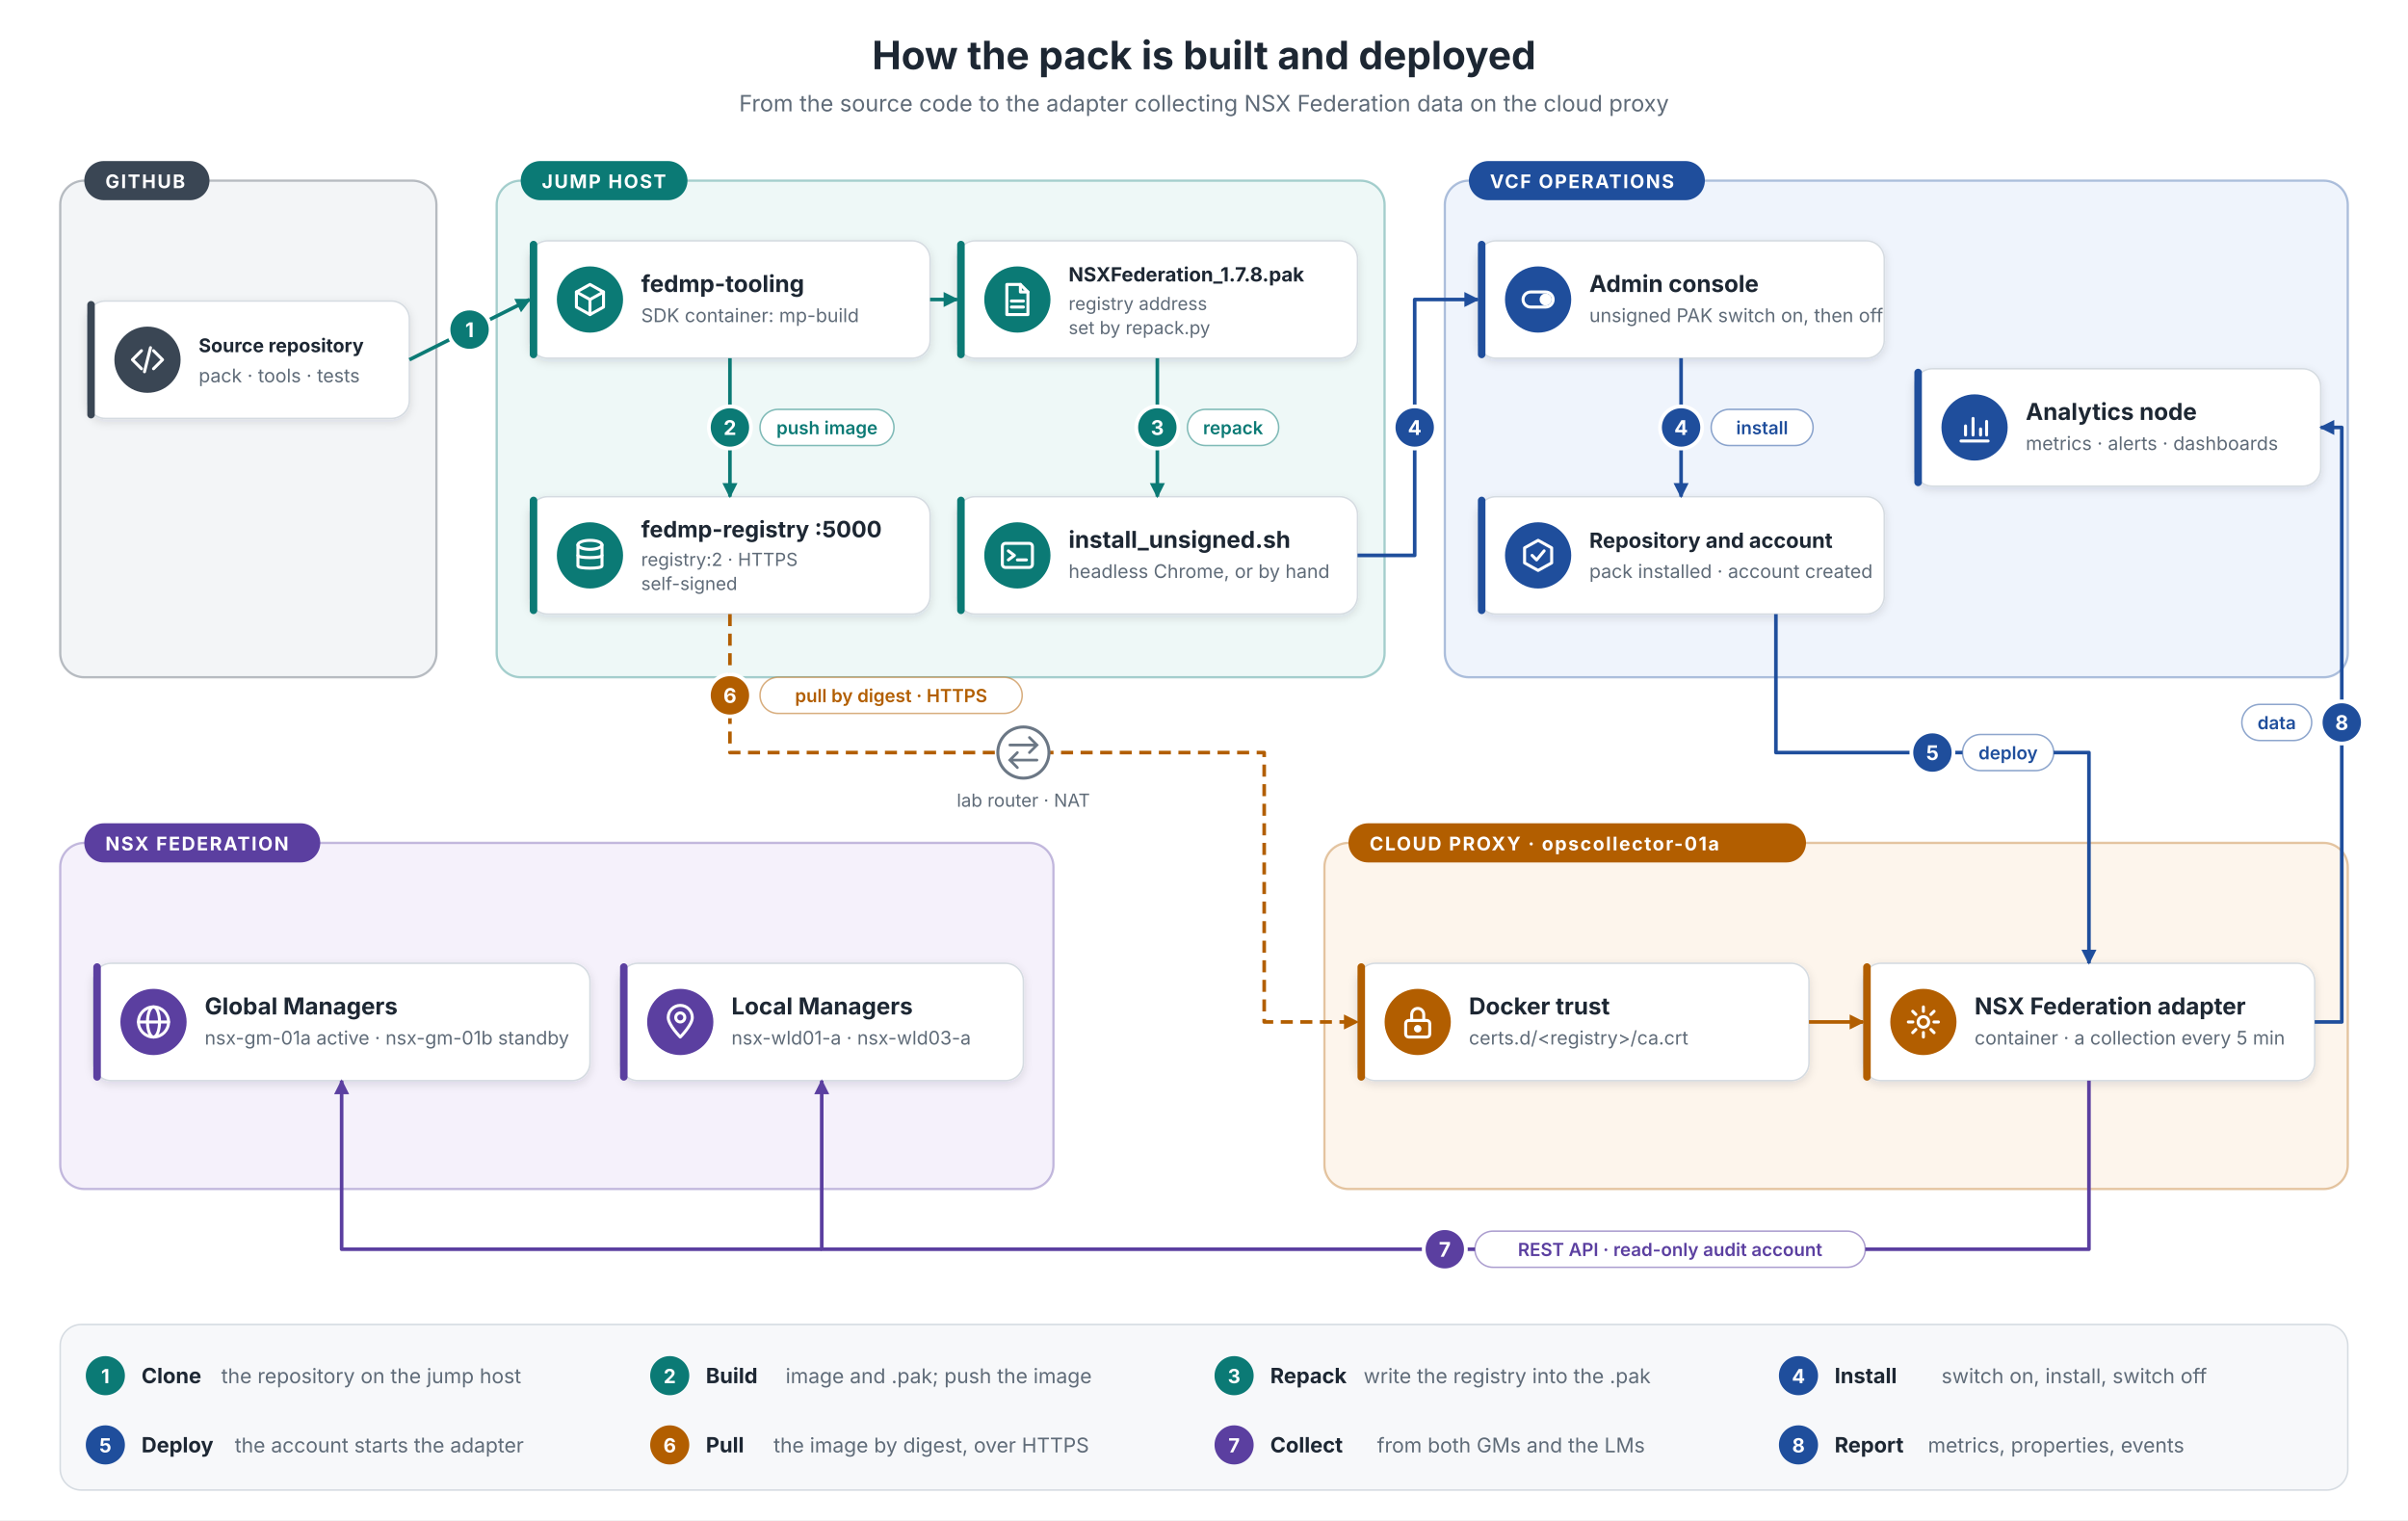
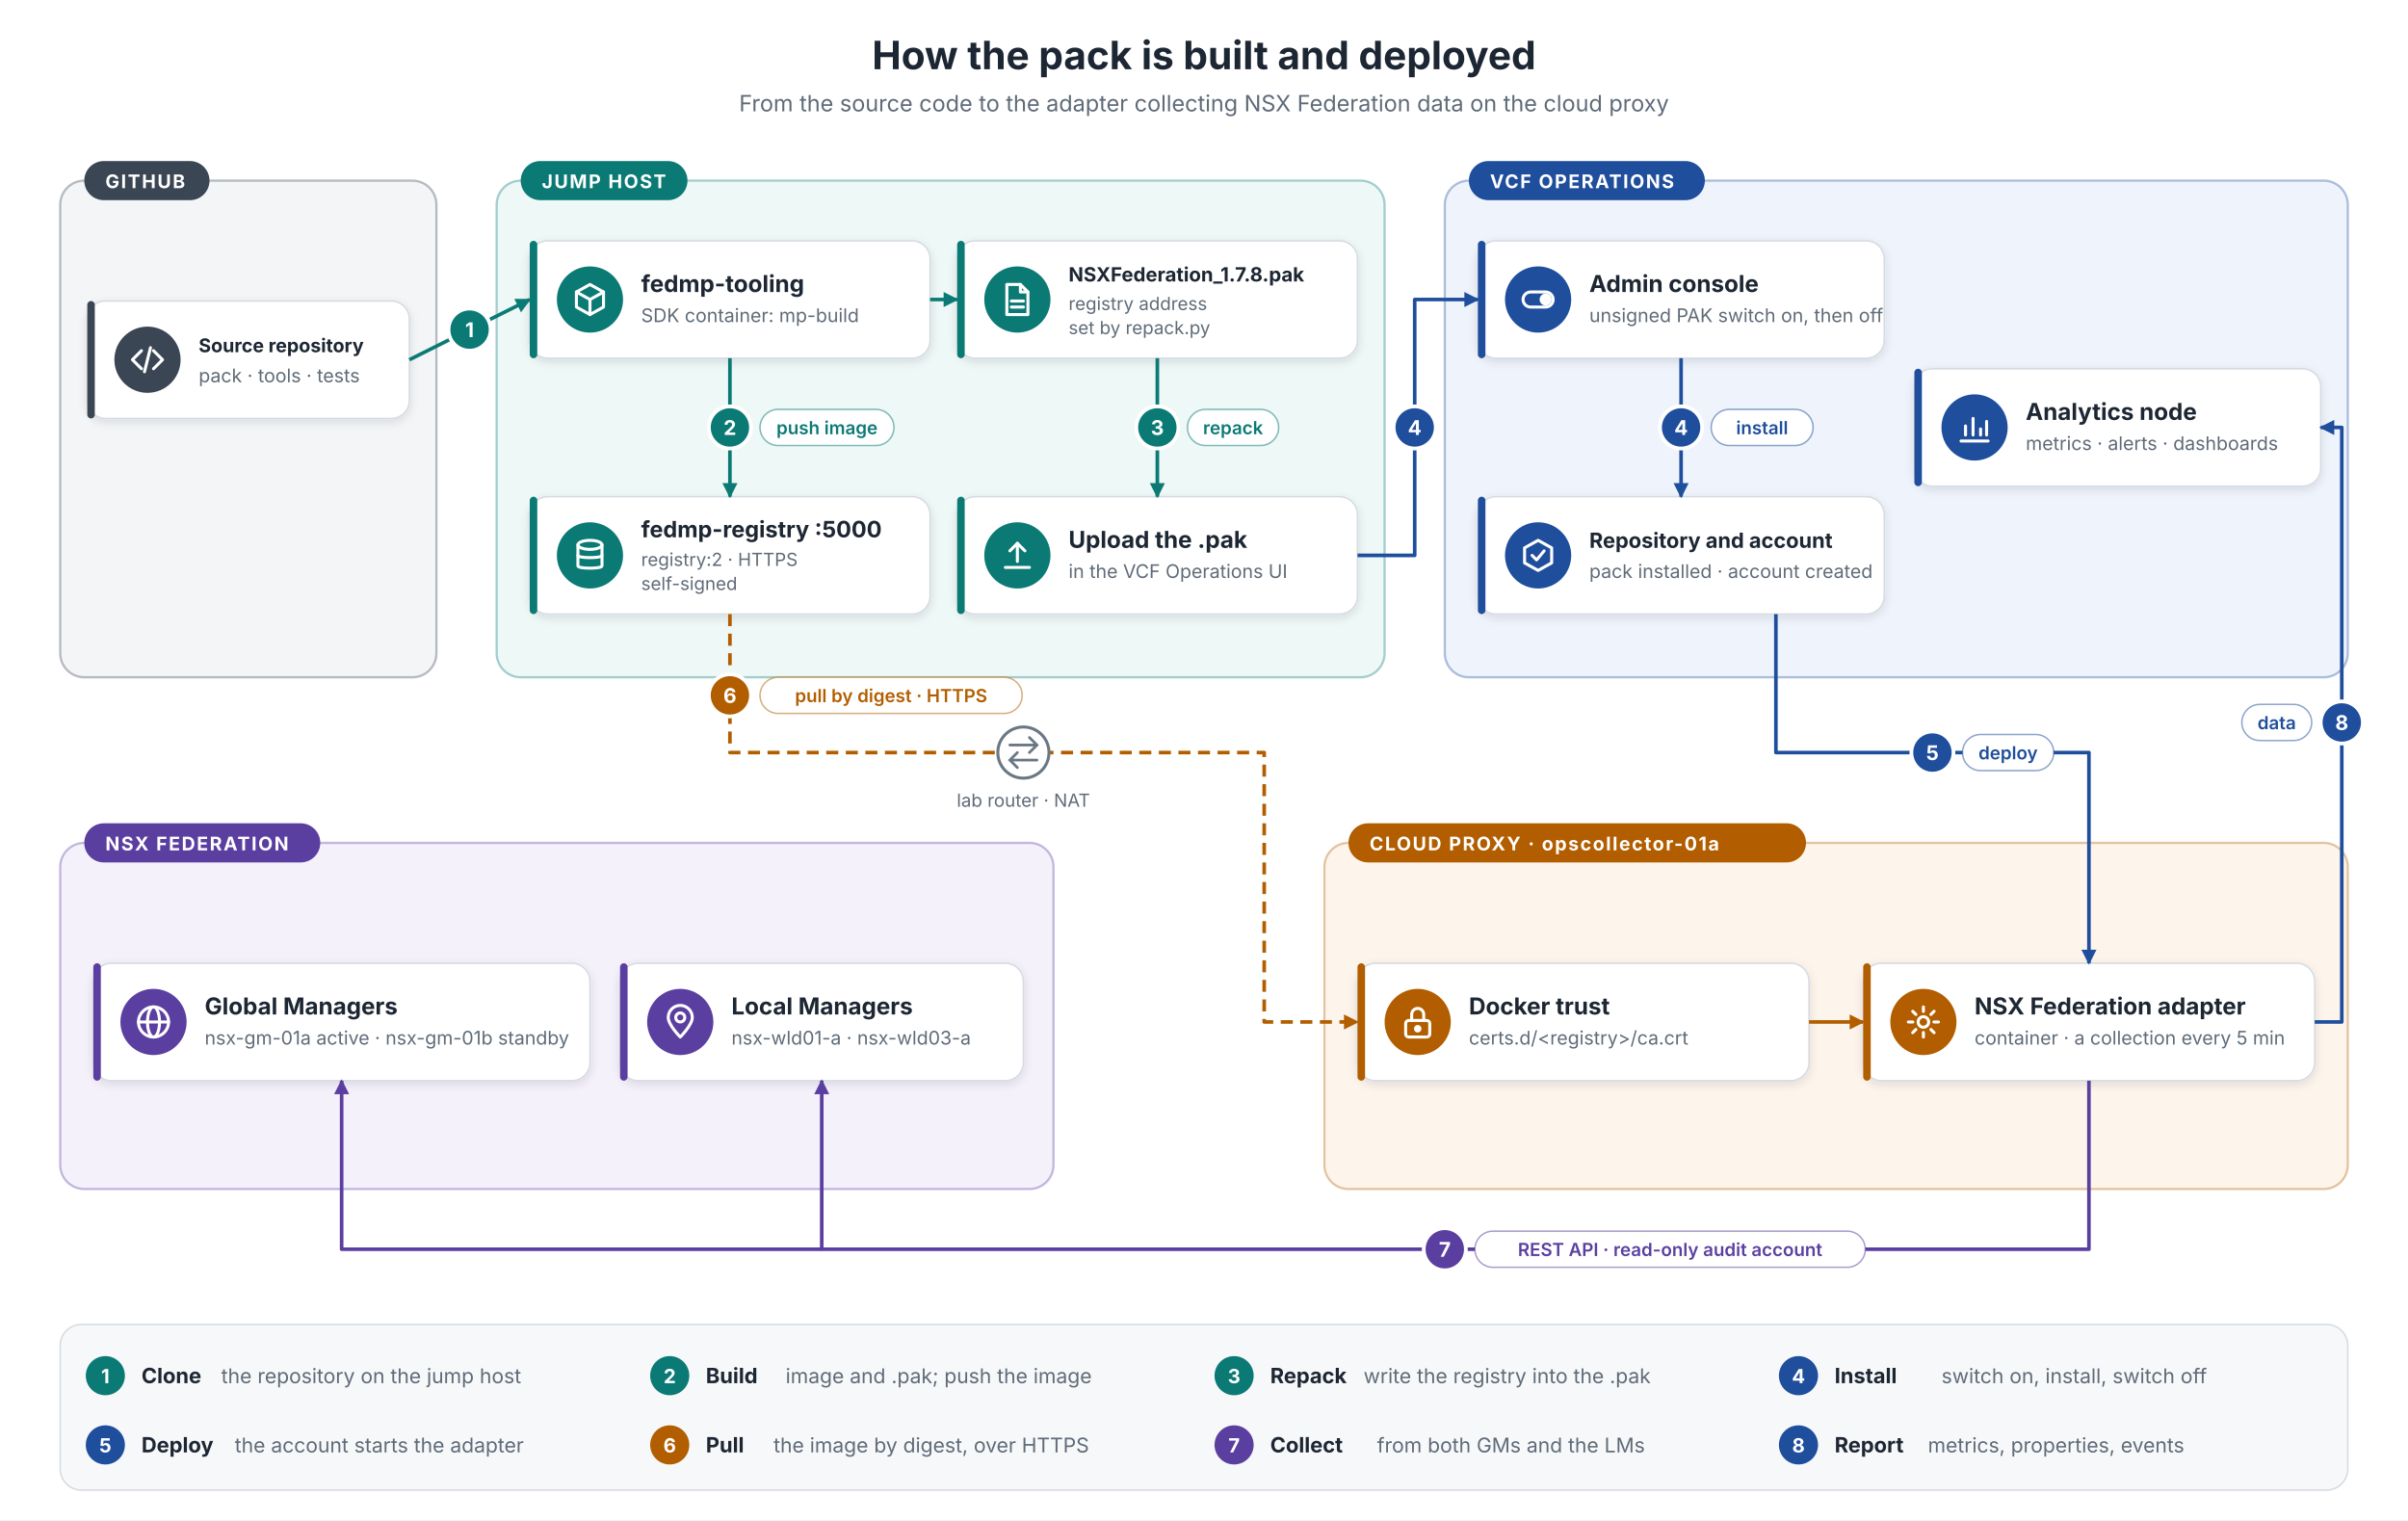
<svg xmlns="http://www.w3.org/2000/svg" width="1600" height="1010" viewBox="0 0 1600 1010" font-family="Inter, Segoe UI, Arial, Helvetica, sans-serif" fill="#1d2733">
  <defs>
    <filter id="sh" x="-10%" y="-20%" width="120%" height="150%">
      <feDropShadow dx="0" dy="2" stdDeviation="3" flood-color="#1d2733" flood-opacity="0.12" />
    </filter>
    <marker id="a-src" markerUnits="userSpaceOnUse" markerWidth="12" markerHeight="12" refX="10" refY="6" orient="auto">
      <path d="M1,1 L11,6 L1,11 z" fill="#3a4654" />
    </marker>
    <marker id="a-jump" markerUnits="userSpaceOnUse" markerWidth="12" markerHeight="12" refX="10" refY="6" orient="auto">
      <path d="M1,1 L11,6 L1,11 z" fill="#0b7a75" />
    </marker>
    <marker id="a-ops" markerUnits="userSpaceOnUse" markerWidth="12" markerHeight="12" refX="10" refY="6" orient="auto">
      <path d="M1,1 L11,6 L1,11 z" fill="#1f4e9c" />
    </marker>
    <marker id="a-proxy" markerUnits="userSpaceOnUse" markerWidth="12" markerHeight="12" refX="10" refY="6" orient="auto">
      <path d="M1,1 L11,6 L1,11 z" fill="#b25e00" />
    </marker>
    <marker id="a-nsx" markerUnits="userSpaceOnUse" markerWidth="12" markerHeight="12" refX="10" refY="6" orient="auto">
      <path d="M1,1 L11,6 L1,11 z" fill="#5b3fa0" />
    </marker>
    <marker id="a-net" markerUnits="userSpaceOnUse" markerWidth="12" markerHeight="12" refX="10" refY="6" orient="auto">
      <path d="M1,1 L11,6 L1,11 z" fill="#6b7785" />
    </marker>
  </defs>
  <rect width="1600" height="1010" fill="#ffffff" />
  <text x="800.0" y="46" font-size="26" fill="#1d2733" text-anchor="middle" font-weight="700">How the pack is built and deployed</text>
  <text x="800.0" y="74" font-size="15" fill="#5f6b78" text-anchor="middle">From the source code to the adapter collecting NSX Federation data on the cloud proxy</text>
  <rect x="40" y="120" width="250" height="330" rx="16" fill="#f3f5f7" stroke="#3a4654" stroke-opacity="0.35" stroke-width="1.5" />
  <rect x="56" y="107" width="83.2" height="26" rx="13" fill="#3a4654" />
  <text x="70" y="125" font-size="12.5" fill="#ffffff" text-anchor="start" font-weight="700" letter-spacing="1">GITHUB</text>
  <rect x="330" y="120" width="590" height="330" rx="16" fill="#eef8f7" stroke="#0b7a75" stroke-opacity="0.35" stroke-width="1.5" />
  <rect x="346" y="107" width="110.8" height="26" rx="13" fill="#0b7a75" />
  <text x="360" y="125" font-size="12.5" fill="#ffffff" text-anchor="start" font-weight="700" letter-spacing="1">JUMP HOST</text>
  <rect x="960" y="120" width="600" height="330" rx="16" fill="#eff4fc" stroke="#1f4e9c" stroke-opacity="0.35" stroke-width="1.5" />
  <rect x="976" y="107" width="156.8" height="26" rx="13" fill="#1f4e9c" />
  <text x="990" y="125" font-size="12.5" fill="#ffffff" text-anchor="start" font-weight="700" letter-spacing="1">VCF OPERATIONS</text>
  <rect x="40" y="560" width="660" height="230" rx="16" fill="#f5f1fb" stroke="#5b3fa0" stroke-opacity="0.35" stroke-width="1.5" />
  <rect x="56" y="547" width="156.8" height="26" rx="13" fill="#5b3fa0" />
  <text x="70" y="565" font-size="12.5" fill="#ffffff" text-anchor="start" font-weight="700" letter-spacing="1">NSX FEDERATION</text>
  <rect x="880" y="560" width="680" height="230" rx="16" fill="#fdf5ec" stroke="#b25e00" stroke-opacity="0.35" stroke-width="1.5" />
  <rect x="896" y="547" width="304.0" height="26" rx="13" fill="#b25e00" />
  <text x="910" y="565" font-size="12.5" fill="#ffffff" text-anchor="start" font-weight="700" letter-spacing="1">CLOUD PROXY · opscollector-01a</text>
  <rect x="58" y="200" width="214" height="78" rx="12" fill="#ffffff" stroke="#d5dbe1" filter="url(#sh)" />
  <rect x="58" y="200" width="5" height="78" rx="2.5" fill="#3a4654" />
  <circle cx="98" cy="239.0" r="22" fill="#3a4654" />
  <g transform="translate(86,227.0)" fill="none" stroke="#ffffff" stroke-width="2" stroke-linecap="round" stroke-linejoin="round">
    <path d="M8 6 L2 12 L8 18" />
    <path d="M16 6 L22 12 L16 18" />
    <path d="M14 4 L10 20" />
  </g>
  <text x="132" y="234.0" font-size="12.549" fill="#1d2733" text-anchor="start" font-weight="700">Source repository</text>
  <text x="132" y="254.0" font-size="12.5" fill="#5f6b78" text-anchor="start">pack · tools · tests</text>
  <rect x="352" y="160" width="266" height="78" rx="12" fill="#ffffff" stroke="#d5dbe1" filter="url(#sh)" />
  <rect x="352" y="160" width="5" height="78" rx="2.5" fill="#0b7a75" />
  <circle cx="392" cy="199.0" r="22" fill="#0b7a75" />
  <g transform="translate(380,187.0)" fill="none" stroke="#ffffff" stroke-width="2" stroke-linecap="round" stroke-linejoin="round">
    <path d="M12 2 L21 7 L21 17 L12 22 L3 17 L3 7 Z" />
    <path d="M3 7 L12 12 L21 7" />
    <path d="M12 12 L12 22" />
  </g>
  <text x="426" y="194.0" font-size="15.5" fill="#1d2733" text-anchor="start" font-weight="700">fedmp-tooling</text>
  <text x="426" y="214.0" font-size="12.5" fill="#5f6b78" text-anchor="start">SDK container: mp-build</text>
  <rect x="636" y="160" width="266" height="78" rx="12" fill="#ffffff" stroke="#d5dbe1" filter="url(#sh)" />
  <rect x="636" y="160" width="5" height="78" rx="2.5" fill="#0b7a75" />
  <circle cx="676" cy="199.0" r="22" fill="#0b7a75" />
  <g transform="translate(664,187.0)" fill="none" stroke="#ffffff" stroke-width="2" stroke-linecap="round" stroke-linejoin="round">
    <path d="M5 2 H14 L19 7 V22 H5 Z" />
    <path d="M14 2 V7 H19" />
    <path d="M8 13 H16" />
    <path d="M8 17 H16" />
  </g>
  <text x="710" y="187.0" font-size="13.043" fill="#1d2733" text-anchor="start" font-weight="700">NSXFederation_1.7.8.pak</text>
  <text x="710" y="206.0" font-size="12" fill="#5f6b78" text-anchor="start">registry address</text>
  <text x="710" y="222.0" font-size="12" fill="#5f6b78" text-anchor="start">set by repack.py</text>
  <rect x="352" y="330" width="266" height="78" rx="12" fill="#ffffff" stroke="#d5dbe1" filter="url(#sh)" />
  <rect x="352" y="330" width="5" height="78" rx="2.5" fill="#0b7a75" />
  <circle cx="392" cy="369.0" r="22" fill="#0b7a75" />
  <g transform="translate(380,357.0)" fill="none" stroke="#ffffff" stroke-width="2" stroke-linecap="round" stroke-linejoin="round">
    <ellipse cx="12" cy="5" rx="8" ry="3" />
    <path d="M4 5 V19 C4 21 20 21 20 19 V5" />
    <path d="M4 12 C4 14 20 14 20 12" />
  </g>
  <text x="426" y="357.0" font-size="15.0" fill="#1d2733" text-anchor="start" font-weight="700">fedmp-registry :5000</text>
  <text x="426" y="376.0" font-size="12" fill="#5f6b78" text-anchor="start">registry:2 · HTTPS</text>
  <text x="426" y="392.0" font-size="12" fill="#5f6b78" text-anchor="start">self-signed</text>
  <rect x="636" y="330" width="266" height="78" rx="12" fill="#ffffff" stroke="#d5dbe1" filter="url(#sh)" />
  <rect x="636" y="330" width="5" height="78" rx="2.5" fill="#0b7a75" />
  <circle cx="676" cy="369.0" r="22" fill="#0b7a75" />
  <g transform="translate(664,357.0)" fill="none" stroke="#ffffff" stroke-width="2" stroke-linecap="round" stroke-linejoin="round">
-     <rect x="2" y="4" width="20" height="16" rx="2" />
-     <path d="M6 9 L10 12 L6 15" />
-     <path d="M12 15 H18" />
-   </g>
-   <text x="710" y="364.0" font-size="15.5" fill="#1d2733" text-anchor="start" font-weight="700">install_unsigned.sh</text>
-   <text x="710" y="384.0" font-size="12.5" fill="#5f6b78" text-anchor="start">headless Chrome, or by hand</text>
+     <path d="M12 16 V4" />
+     <path d="M7 9 L12 4 L17 9" />
+     <path d="M4 20 H20" />
+   </g>
+   <text x="710" y="364.0" font-size="15.5" fill="#1d2733" text-anchor="start" font-weight="700">Upload the .pak</text>
+   <text x="710" y="384.0" font-size="12.5" fill="#5f6b78" text-anchor="start">in the VCF Operations UI</text>
  <rect x="982" y="160" width="270" height="78" rx="12" fill="#ffffff" stroke="#d5dbe1" filter="url(#sh)" />
  <rect x="982" y="160" width="5" height="78" rx="2.5" fill="#1f4e9c" />
  <circle cx="1022" cy="199.0" r="22" fill="#1f4e9c" />
  <g transform="translate(1010,187.0)" fill="none" stroke="#ffffff" stroke-width="2" stroke-linecap="round" stroke-linejoin="round">
    <rect x="2" y="7" width="20" height="10" rx="5" />
    <circle cx="17" cy="12" r="3" fill="#ffffff" />
  </g>
  <text x="1056" y="194.0" font-size="15.5" fill="#1d2733" text-anchor="start" font-weight="700">Admin console</text>
  <text x="1056" y="214.0" font-size="12.5" fill="#5f6b78" text-anchor="start">unsigned PAK switch on, then off</text>
  <rect x="982" y="330" width="270" height="78" rx="12" fill="#ffffff" stroke="#d5dbe1" filter="url(#sh)" />
  <rect x="982" y="330" width="5" height="78" rx="2.5" fill="#1f4e9c" />
  <circle cx="1022" cy="369.0" r="22" fill="#1f4e9c" />
  <g transform="translate(1010,357.0)" fill="none" stroke="#ffffff" stroke-width="2" stroke-linecap="round" stroke-linejoin="round">
    <path d="M12 2 L21 7 L21 17 L12 22 L3 17 L3 7 Z" />
    <path d="M8 12 L11 15 L16 9" />
  </g>
  <text x="1056" y="364.0" font-size="13.939" fill="#1d2733" text-anchor="start" font-weight="700">Repository and account</text>
  <text x="1056" y="384.0" font-size="12.5" fill="#5f6b78" text-anchor="start">pack installed · account created</text>
  <rect x="1272" y="245" width="270" height="78" rx="12" fill="#ffffff" stroke="#d5dbe1" filter="url(#sh)" />
  <rect x="1272" y="245" width="5" height="78" rx="2.5" fill="#1f4e9c" />
  <circle cx="1312" cy="284.0" r="22" fill="#1f4e9c" />
  <g transform="translate(1300,272.0)" fill="none" stroke="#ffffff" stroke-width="2" stroke-linecap="round" stroke-linejoin="round">
    <path d="M3 21 H21" />
    <path d="M6 17 V11" />
    <path d="M11 17 V6" />
    <path d="M16 17 V13" />
    <path d="M20 17 V8" />
  </g>
  <text x="1346" y="279.0" font-size="15.5" fill="#1d2733" text-anchor="start" font-weight="700">Analytics node</text>
  <text x="1346" y="299.0" font-size="12.5" fill="#5f6b78" text-anchor="start">metrics · alerts · dashboards</text>
  <rect x="62" y="640" width="330" height="78" rx="12" fill="#ffffff" stroke="#d5dbe1" filter="url(#sh)" />
  <rect x="62" y="640" width="5" height="78" rx="2.5" fill="#5b3fa0" />
  <circle cx="102" cy="679.0" r="22" fill="#5b3fa0" />
  <g transform="translate(90,667.0)" fill="none" stroke="#ffffff" stroke-width="2" stroke-linecap="round" stroke-linejoin="round">
    <circle cx="12" cy="12" r="10" />
    <ellipse cx="12" cy="12" rx="4" ry="10" />
    <path d="M2 12 H22" />
  </g>
  <text x="136" y="674.0" font-size="15.5" fill="#1d2733" text-anchor="start" font-weight="700">Global Managers</text>
  <text x="136" y="694.0" font-size="12.5" fill="#5f6b78" text-anchor="start">nsx-gm-01a active · nsx-gm-01b standby</text>
  <rect x="412" y="640" width="268" height="78" rx="12" fill="#ffffff" stroke="#d5dbe1" filter="url(#sh)" />
  <rect x="412" y="640" width="5" height="78" rx="2.5" fill="#5b3fa0" />
  <circle cx="452" cy="679.0" r="22" fill="#5b3fa0" />
  <g transform="translate(440,667.0)" fill="none" stroke="#ffffff" stroke-width="2" stroke-linecap="round" stroke-linejoin="round">
    <path d="M12 22 C12 22 4 14 4 9 A8 8 0 0 1 20 9 C20 14 12 22 12 22 Z" />
    <circle cx="12" cy="9" r="3" />
  </g>
  <text x="486" y="674.0" font-size="15.5" fill="#1d2733" text-anchor="start" font-weight="700">Local Managers</text>
  <text x="486" y="694.0" font-size="12.5" fill="#5f6b78" text-anchor="start">nsx-wld01-a · nsx-wld03-a</text>
  <rect x="902" y="640" width="300" height="78" rx="12" fill="#ffffff" stroke="#d5dbe1" filter="url(#sh)" />
  <rect x="902" y="640" width="5" height="78" rx="2.5" fill="#b25e00" />
  <circle cx="942" cy="679.0" r="22" fill="#b25e00" />
  <g transform="translate(930,667.0)" fill="none" stroke="#ffffff" stroke-width="2" stroke-linecap="round" stroke-linejoin="round">
    <rect x="4" y="11" width="16" height="11" rx="2" />
    <path d="M8 11 V7 A4 4 0 0 1 16 7 V11" />
    <circle cx="12" cy="16.5" r="1.5" fill="#ffffff" />
  </g>
  <text x="976" y="674.0" font-size="15.5" fill="#1d2733" text-anchor="start" font-weight="700">Docker trust</text>
  <text x="976" y="694.0" font-size="12.5" fill="#5f6b78" text-anchor="start">certs.d/&lt;registry&gt;/ca.crt</text>
  <rect x="1238" y="640" width="300" height="78" rx="12" fill="#ffffff" stroke="#d5dbe1" filter="url(#sh)" />
  <rect x="1238" y="640" width="5" height="78" rx="2.5" fill="#b25e00" />
  <circle cx="1278" cy="679.0" r="22" fill="#b25e00" />
  <g transform="translate(1266,667.0)" fill="none" stroke="#ffffff" stroke-width="2" stroke-linecap="round" stroke-linejoin="round">
    <circle cx="12" cy="12" r="3.5" />
    <path d="M12 2 V5 M12 19 V22 M2 12 H5 M19 12 H22 M4.9 4.9 L7 7 M17 17 L19.1 19.1 M4.9 19.1 L7 17 M17 7 L19.1 4.9" />
  </g>
  <text x="1312" y="674.0" font-size="15.5" fill="#1d2733" text-anchor="start" font-weight="700">NSX Federation adapter</text>
  <text x="1312" y="694.0" font-size="12.5" fill="#5f6b78" text-anchor="start">container · a collection every 5 min</text>
  <path d="M272,239 L352,199" fill="none" stroke="#0b7a75" stroke-width="2.4" stroke-linejoin="round" marker-end="url(#a-jump)" />
  <circle cx="312" cy="219" r="14" fill="#0b7a75" stroke="#ffffff" stroke-width="2.5" />
  <text x="312" y="224" font-size="13.5" fill="#ffffff" text-anchor="middle" font-weight="700">1</text>
  <path d="M618,199 L636,199" fill="none" stroke="#0b7a75" stroke-width="2.4" stroke-linejoin="round" marker-end="url(#a-jump)" />
  <path d="M485,238 L485,330" fill="none" stroke="#0b7a75" stroke-width="2.4" stroke-linejoin="round" marker-end="url(#a-jump)" />
  <circle cx="485" cy="284" r="14" fill="#0b7a75" stroke="#ffffff" stroke-width="2.5" />
  <text x="485" y="289" font-size="13.5" fill="#ffffff" text-anchor="middle" font-weight="700">2</text>
  <rect x="505" y="272" width="89.0" height="24" rx="12" fill="#ffffff" stroke="#0b7a75" stroke-opacity="0.5" />
  <text x="549.5" y="288.5" font-size="12" fill="#0b7a75" text-anchor="middle" font-weight="600">push image</text>
  <path d="M769,238 L769,330" fill="none" stroke="#0b7a75" stroke-width="2.4" stroke-linejoin="round" marker-end="url(#a-jump)" />
  <circle cx="769" cy="284" r="14" fill="#0b7a75" stroke="#ffffff" stroke-width="2.5" />
  <text x="769" y="289" font-size="13.5" fill="#ffffff" text-anchor="middle" font-weight="700">3</text>
  <rect x="789" y="272" width="60.6" height="24" rx="12" fill="#ffffff" stroke="#0b7a75" stroke-opacity="0.5" />
  <text x="819.3" y="288.5" font-size="12" fill="#0b7a75" text-anchor="middle" font-weight="600">repack</text>
  <path d="M902,369 L940,369 L940,199 L982,199" fill="none" stroke="#1f4e9c" stroke-width="2.4" stroke-linejoin="round" marker-end="url(#a-ops)" />
  <circle cx="940" cy="284" r="14" fill="#1f4e9c" stroke="#ffffff" stroke-width="2.5" />
  <text x="940" y="289" font-size="13.5" fill="#ffffff" text-anchor="middle" font-weight="700">4</text>
  <path d="M1117,238 L1117,330" fill="none" stroke="#1f4e9c" stroke-width="2.4" stroke-linejoin="round" marker-end="url(#a-ops)" />
  <circle cx="1117" cy="284" r="14" fill="#1f4e9c" stroke="#ffffff" stroke-width="2.5" />
  <text x="1117" y="289" font-size="13.5" fill="#ffffff" text-anchor="middle" font-weight="700">4</text>
  <rect x="1137" y="272" width="67.7" height="24" rx="12" fill="#ffffff" stroke="#1f4e9c" stroke-opacity="0.5" />
  <text x="1170.85" y="288.5" font-size="12" fill="#1f4e9c" text-anchor="middle" font-weight="600">install</text>
  <path d="M1180,408 L1180,500 L1388,500 L1388,640" fill="none" stroke="#1f4e9c" stroke-width="2.4" stroke-linejoin="round" marker-end="url(#a-ops)" />
  <circle cx="1284" cy="500" r="14" fill="#1f4e9c" stroke="#ffffff" stroke-width="2.5" />
  <text x="1284" y="505" font-size="13.5" fill="#ffffff" text-anchor="middle" font-weight="700">5</text>
  <rect x="1304" y="488" width="60.6" height="24" rx="12" fill="#ffffff" stroke="#1f4e9c" stroke-opacity="0.5" />
  <text x="1334.3" y="504.5" font-size="12" fill="#1f4e9c" text-anchor="middle" font-weight="600">deploy</text>
  <path d="M485,408 L485,500 L840,500 L840,679 L902,679" fill="none" stroke="#b25e00" stroke-width="2.4" stroke-linejoin="round" stroke-dasharray="8 5" marker-end="url(#a-proxy)" />
  <circle cx="485" cy="462" r="14" fill="#b25e00" stroke="#ffffff" stroke-width="2.5" />
  <text x="485" y="467" font-size="13.5" fill="#ffffff" text-anchor="middle" font-weight="700">6</text>
  <rect x="505" y="450" width="174.2" height="24" rx="12" fill="#ffffff" stroke="#b25e00" stroke-opacity="0.5" />
  <text x="592.1" y="466.5" font-size="12" fill="#b25e00" text-anchor="middle" font-weight="600">pull by digest · HTTPS</text>
  <circle cx="680" cy="500" r="17" fill="#ffffff" stroke="#6b7785" stroke-width="2" />
  <path d="M671,495 H689 M684,490 L689,495 L684,500 M689,505 H671 M676,500 L671,505 L676,510" fill="none" stroke="#6b7785" stroke-width="1.8" stroke-linecap="round" />
  <text x="680" y="536" font-size="12" fill="#5f6b78" text-anchor="middle">lab router · NAT</text>
  <path d="M1202,679 L1238,679" fill="none" stroke="#b25e00" stroke-width="2.4" stroke-linejoin="round" marker-end="url(#a-proxy)" />
  <path d="M1388,718 L1388,830 L546,830 L546,718" fill="none" stroke="#5b3fa0" stroke-width="2.4" stroke-linejoin="round" marker-end="url(#a-nsx)" />
  <path d="M546,830 L227,830 L227,718" fill="none" stroke="#5b3fa0" stroke-width="2.4" stroke-linejoin="round" marker-end="url(#a-nsx)" />
  <circle cx="960" cy="830" r="14" fill="#5b3fa0" stroke="#ffffff" stroke-width="2.5" />
  <text x="960" y="835" font-size="13.5" fill="#ffffff" text-anchor="middle" font-weight="700">7</text>
  <rect x="980" y="818" width="259.4" height="24" rx="12" fill="#ffffff" stroke="#5b3fa0" stroke-opacity="0.5" />
  <text x="1109.7" y="834.5" font-size="12" fill="#5b3fa0" text-anchor="middle" font-weight="600">REST API · read-only audit account</text>
  <path d="M1538,679 L1556,679 L1556,284 L1542,284" fill="none" stroke="#1f4e9c" stroke-width="2.4" stroke-linejoin="round" marker-end="url(#a-ops)" />
  <circle cx="1556" cy="480" r="14" fill="#1f4e9c" stroke="#ffffff" stroke-width="2.5" />
  <text x="1556" y="485" font-size="13.5" fill="#ffffff" text-anchor="middle" font-weight="700">8</text>
  <rect x="1489.6" y="468" width="46.4" height="24" rx="12" fill="#ffffff" stroke="#1f4e9c" stroke-opacity="0.5" />
  <text x="1512.8" y="484.5" font-size="12" fill="#1f4e9c" text-anchor="middle" font-weight="600">data</text>
  <rect x="40" y="880" width="1520" height="110" rx="14" fill="#f7f8fa" stroke="#d5dbe1" />
  <circle cx="70" cy="914" r="13" fill="#0b7a75" />
  <text x="70" y="919" font-size="13" fill="#ffffff" text-anchor="middle" font-weight="700">1</text>
  <text x="94" y="919" font-size="14" fill="#1d2733" text-anchor="start" font-weight="700">Clone</text>
  <text x="147" y="919" font-size="13.5" fill="#5f6b78" text-anchor="start">the repository on the jump host</text>
  <circle cx="445" cy="914" r="13" fill="#0b7a75" />
  <text x="445" y="919" font-size="13" fill="#ffffff" text-anchor="middle" font-weight="700">2</text>
  <text x="469" y="919" font-size="14" fill="#1d2733" text-anchor="start" font-weight="700">Build</text>
  <text x="522" y="919" font-size="13.5" fill="#5f6b78" text-anchor="start">image and .pak; push the image</text>
  <circle cx="820" cy="914" r="13" fill="#0b7a75" />
  <text x="820" y="919" font-size="13" fill="#ffffff" text-anchor="middle" font-weight="700">3</text>
  <text x="844" y="919" font-size="14" fill="#1d2733" text-anchor="start" font-weight="700">Repack</text>
  <text x="906" y="919" font-size="13.5" fill="#5f6b78" text-anchor="start">write the registry into the .pak</text>
  <circle cx="1195" cy="914" r="13" fill="#1f4e9c" />
  <text x="1195" y="919" font-size="13" fill="#ffffff" text-anchor="middle" font-weight="700">4</text>
  <text x="1219" y="919" font-size="14" fill="#1d2733" text-anchor="start" font-weight="700">Install</text>
  <text x="1290" y="919" font-size="13.5" fill="#5f6b78" text-anchor="start">switch on, install, switch off</text>
  <circle cx="70" cy="960" r="13" fill="#1f4e9c" />
  <text x="70" y="965" font-size="13" fill="#ffffff" text-anchor="middle" font-weight="700">5</text>
  <text x="94" y="965" font-size="14" fill="#1d2733" text-anchor="start" font-weight="700">Deploy</text>
  <text x="156" y="965" font-size="13.5" fill="#5f6b78" text-anchor="start">the account starts the adapter</text>
  <circle cx="445" cy="960" r="13" fill="#b25e00" />
  <text x="445" y="965" font-size="13" fill="#ffffff" text-anchor="middle" font-weight="700">6</text>
  <text x="469" y="965" font-size="14" fill="#1d2733" text-anchor="start" font-weight="700">Pull</text>
  <text x="514" y="965" font-size="13.5" fill="#5f6b78" text-anchor="start">the image by digest, over HTTPS</text>
  <circle cx="820" cy="960" r="13" fill="#5b3fa0" />
  <text x="820" y="965" font-size="13" fill="#ffffff" text-anchor="middle" font-weight="700">7</text>
  <text x="844" y="965" font-size="14" fill="#1d2733" text-anchor="start" font-weight="700">Collect</text>
  <text x="915" y="965" font-size="13.5" fill="#5f6b78" text-anchor="start">from both GMs and the LMs</text>
  <circle cx="1195" cy="960" r="13" fill="#1f4e9c" />
  <text x="1195" y="965" font-size="13" fill="#ffffff" text-anchor="middle" font-weight="700">8</text>
  <text x="1219" y="965" font-size="14" fill="#1d2733" text-anchor="start" font-weight="700">Report</text>
  <text x="1281" y="965" font-size="13.5" fill="#5f6b78" text-anchor="start">metrics, properties, events</text>
</svg>
